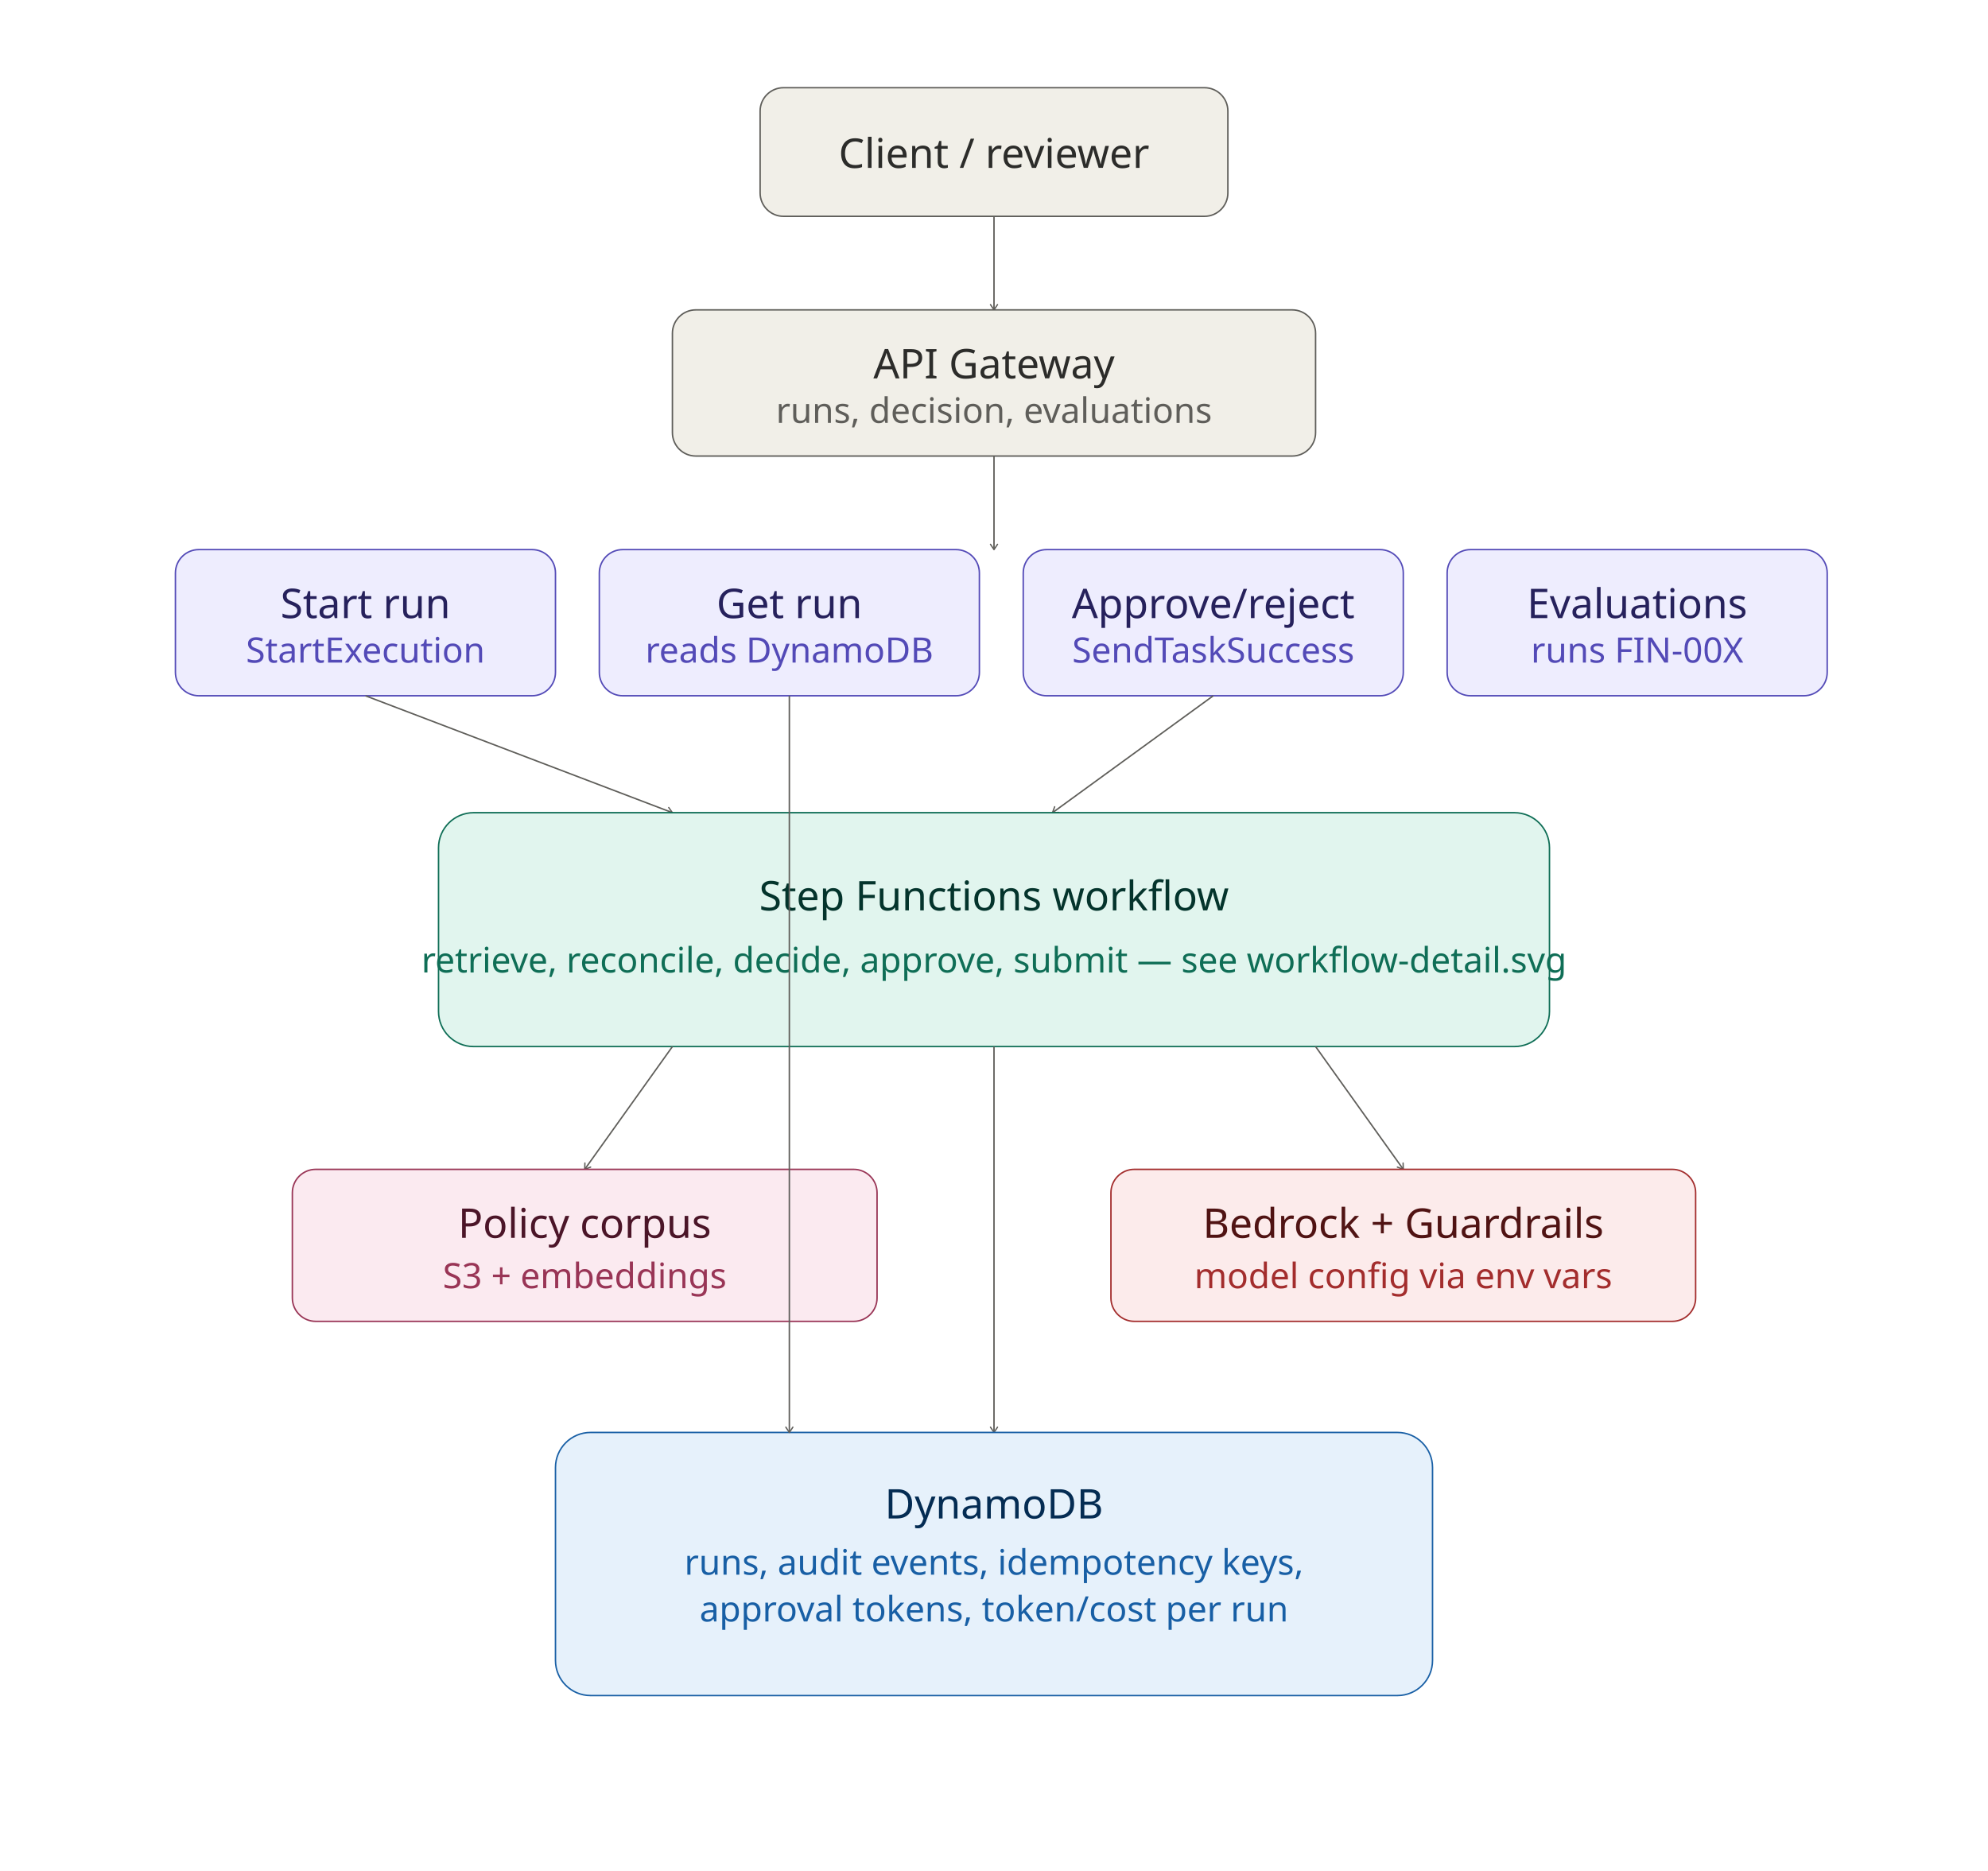
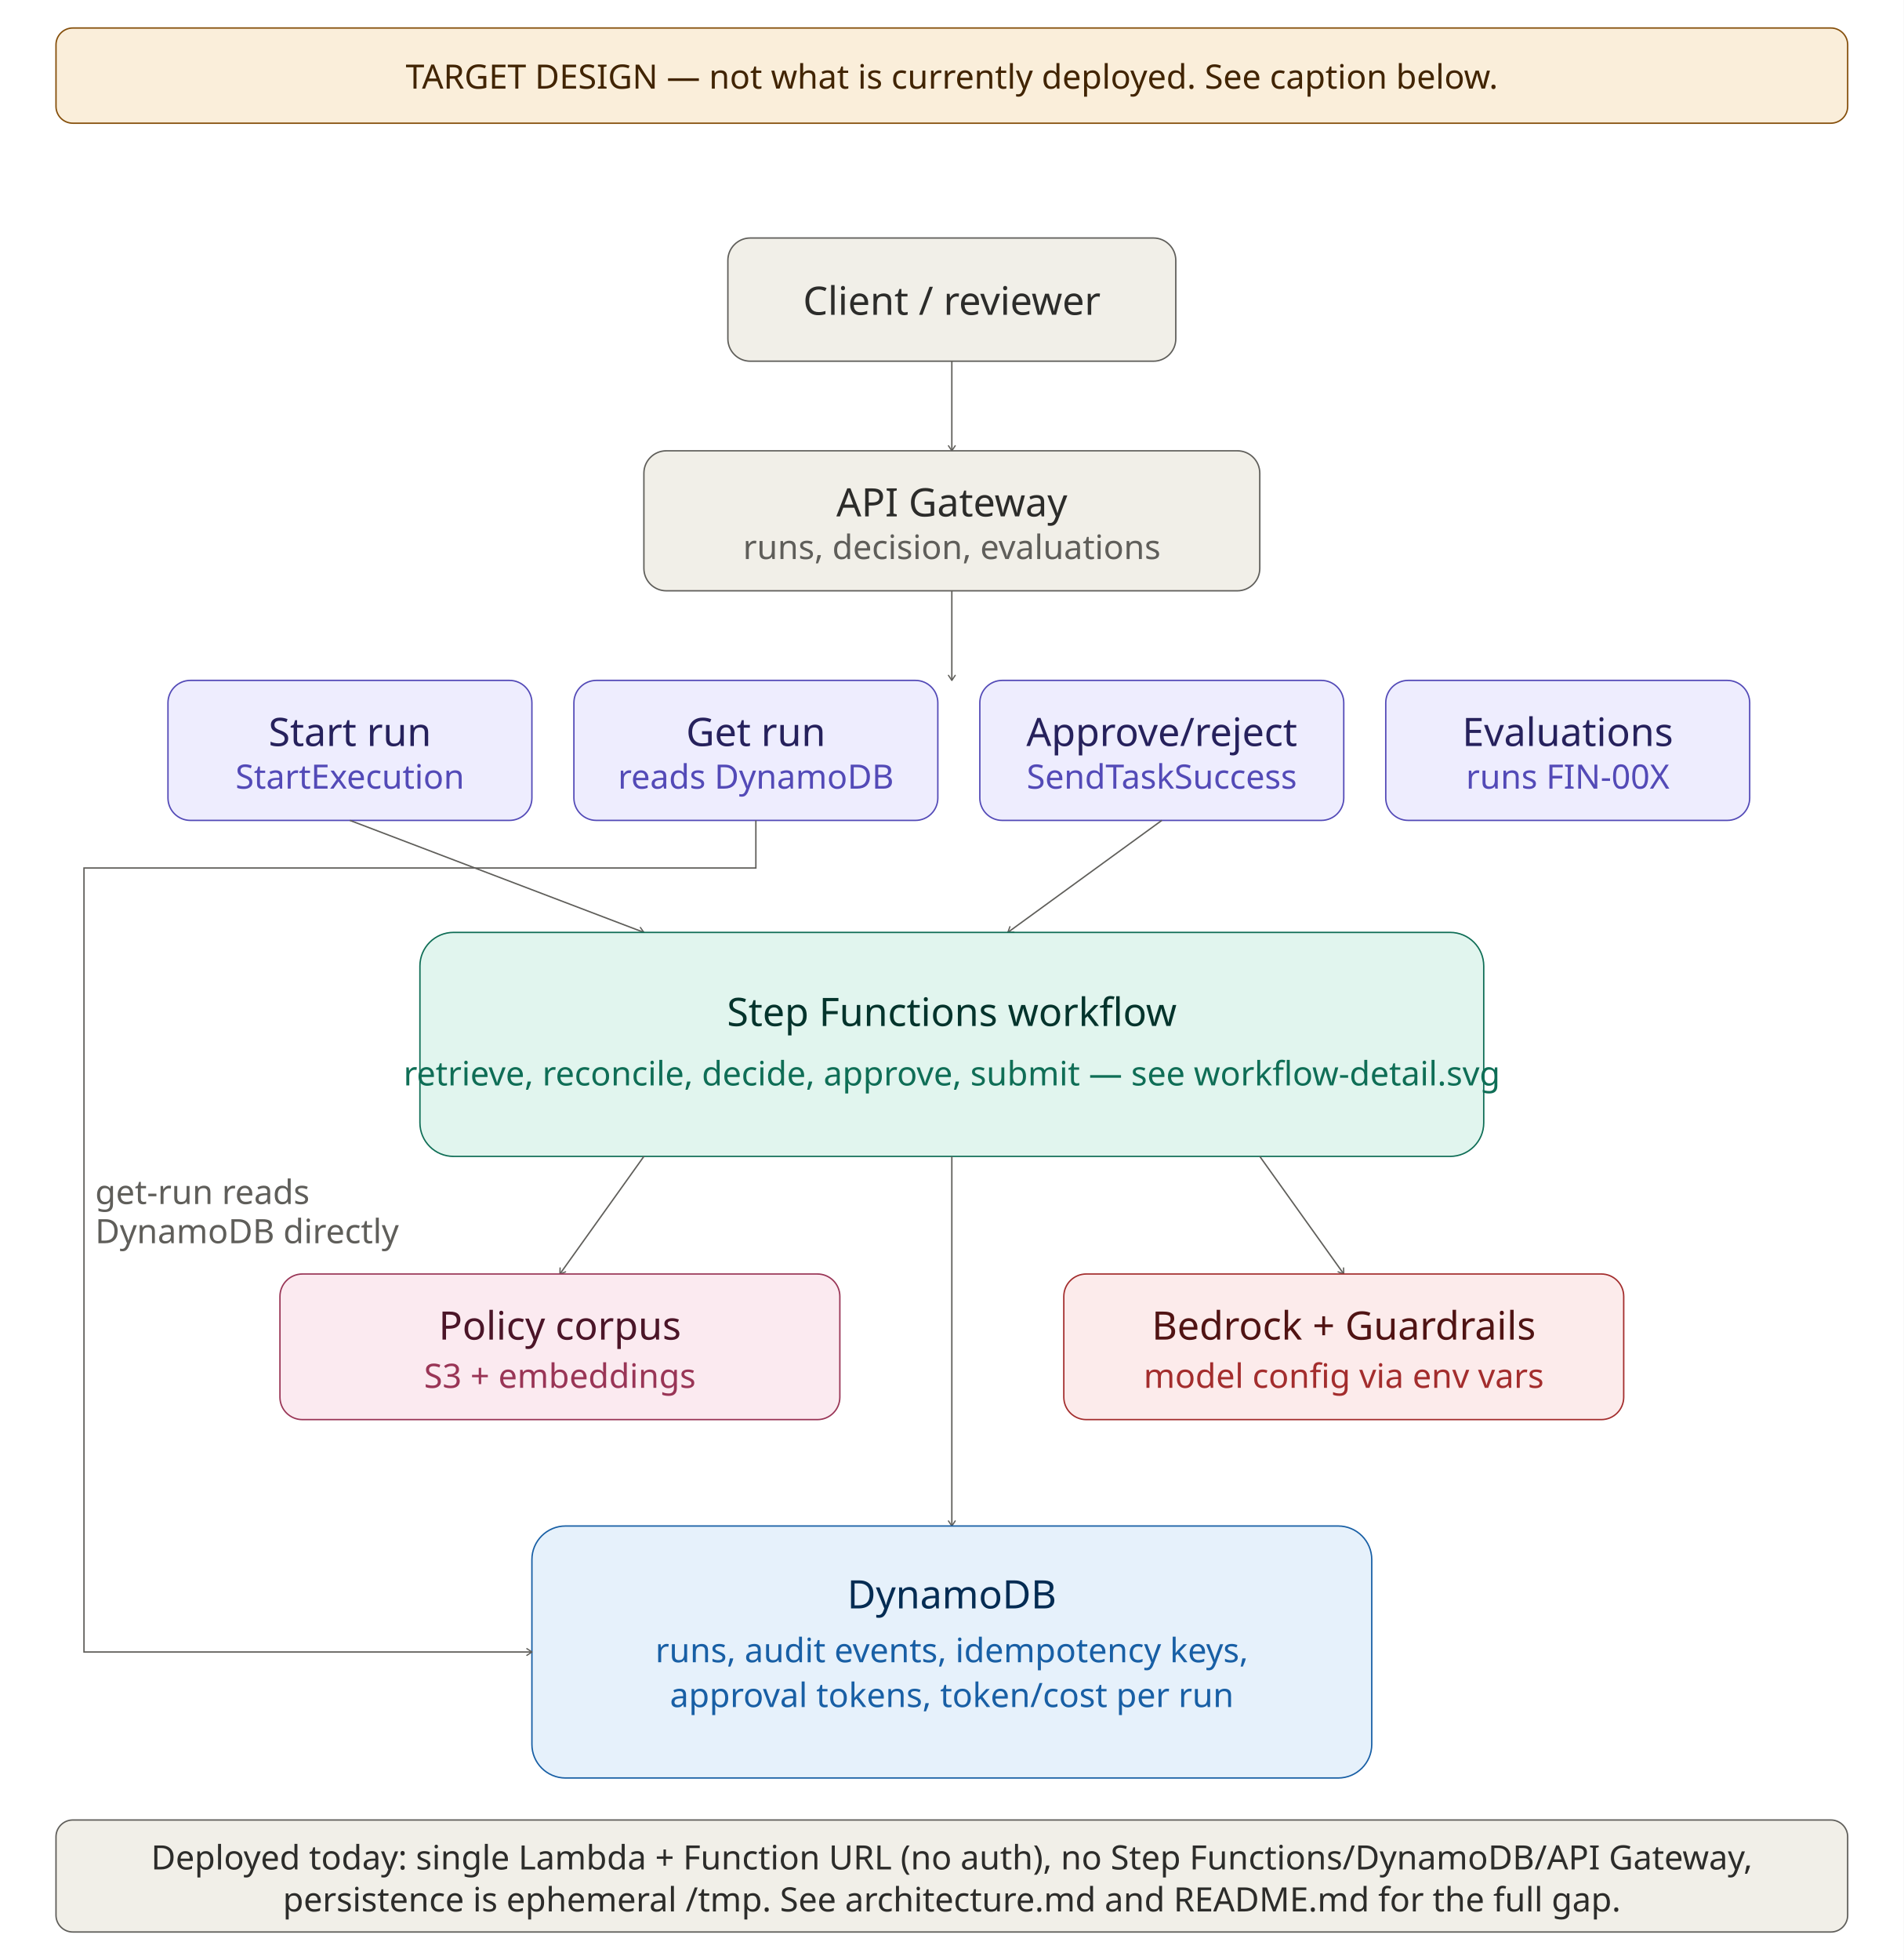
- <svg xmlns="http://www.w3.org/2000/svg" width="680" height="640" viewBox="0 0 680 640" role="img">
+ <svg xmlns="http://www.w3.org/2000/svg" width="680" height="700" viewBox="0 0 680 700" role="img">
  <defs>
    <marker id="arrow" viewBox="0 0 10 10" refX="8" refY="5" markerWidth="6" markerHeight="6" orient="auto-start-reverse">
      <path d="M2 1L8 5L2 9" fill="none" stroke="#5f5e5a" stroke-width="1.5" stroke-linecap="round" stroke-linejoin="round" />
    </marker>
  </defs>
-   <rect width="680" height="640" fill="#ffffff" />
+   <rect width="680" height="700" fill="#ffffff" />
+   <rect x="20" y="10" width="640" height="34" rx="6" fill="#faeeda" stroke="#854f0b" stroke-width="0.5" />
+   <text x="340" y="27" text-anchor="middle" dominant-baseline="central" font-family="sans-serif" font-size="12" font-weight="500" fill="#412402">TARGET DESIGN — not what is currently deployed. See caption below.</text>
  <g>
-     <rect x="260" y="30" width="160" height="44" rx="8" fill="#f1efe8" stroke="#5f5e5a" stroke-width="0.5" />
-     <text x="340" y="52" text-anchor="middle" dominant-baseline="central" font-family="sans-serif" font-size="14" fill="#2c2c2a">Client / reviewer</text>
+     <rect x="260" y="85" width="160" height="44" rx="8" fill="#f1efe8" stroke="#5f5e5a" stroke-width="0.5" />
+     <text x="340" y="107" text-anchor="middle" dominant-baseline="central" font-family="sans-serif" font-size="14" fill="#2c2c2a">Client / reviewer</text>
  </g>
-   <line x1="340" y1="74" x2="340" y2="106" stroke="#5f5e5a" stroke-width="0.5" marker-end="url(#arrow)" />
+   <line x1="340" y1="129" x2="340" y2="161" stroke="#5f5e5a" stroke-width="0.5" marker-end="url(#arrow)" />
  <g>
-     <rect x="230" y="106" width="220" height="50" rx="8" fill="#f1efe8" stroke="#5f5e5a" stroke-width="0.5" />
-     <text x="340" y="124" text-anchor="middle" dominant-baseline="central" font-family="sans-serif" font-size="14" font-weight="500" fill="#2c2c2a">API Gateway</text>
-     <text x="340" y="140" text-anchor="middle" dominant-baseline="central" font-family="sans-serif" font-size="12" fill="#5f5e5a">runs, decision, evaluations</text>
+     <rect x="230" y="161" width="220" height="50" rx="8" fill="#f1efe8" stroke="#5f5e5a" stroke-width="0.5" />
+     <text x="340" y="179" text-anchor="middle" dominant-baseline="central" font-family="sans-serif" font-size="14" font-weight="500" fill="#2c2c2a">API Gateway</text>
+     <text x="340" y="195" text-anchor="middle" dominant-baseline="central" font-family="sans-serif" font-size="12" fill="#5f5e5a">runs, decision, evaluations</text>
  </g>
-   <line x1="340" y1="156" x2="340" y2="188" stroke="#5f5e5a" stroke-width="0.5" marker-end="url(#arrow)" />
+   <line x1="340" y1="211" x2="340" y2="243" stroke="#5f5e5a" stroke-width="0.5" marker-end="url(#arrow)" />
  <g>
-     <rect x="60" y="188" width="130" height="50" rx="8" fill="#eeedfe" stroke="#534ab7" stroke-width="0.5" />
-     <text x="125" y="206" text-anchor="middle" dominant-baseline="central" font-family="sans-serif" font-size="14" font-weight="500" fill="#26215c">Start run</text>
-     <text x="125" y="222" text-anchor="middle" dominant-baseline="central" font-family="sans-serif" font-size="12" fill="#534ab7">StartExecution</text>
+     <rect x="60" y="243" width="130" height="50" rx="8" fill="#eeedfe" stroke="#534ab7" stroke-width="0.5" />
+     <text x="125" y="261" text-anchor="middle" dominant-baseline="central" font-family="sans-serif" font-size="14" font-weight="500" fill="#26215c">Start run</text>
+     <text x="125" y="277" text-anchor="middle" dominant-baseline="central" font-family="sans-serif" font-size="12" fill="#534ab7">StartExecution</text>
  </g>
  <g>
-     <rect x="205" y="188" width="130" height="50" rx="8" fill="#eeedfe" stroke="#534ab7" stroke-width="0.5" />
-     <text x="270" y="206" text-anchor="middle" dominant-baseline="central" font-family="sans-serif" font-size="14" font-weight="500" fill="#26215c">Get run</text>
-     <text x="270" y="222" text-anchor="middle" dominant-baseline="central" font-family="sans-serif" font-size="12" fill="#534ab7">reads DynamoDB</text>
+     <rect x="205" y="243" width="130" height="50" rx="8" fill="#eeedfe" stroke="#534ab7" stroke-width="0.5" />
+     <text x="270" y="261" text-anchor="middle" dominant-baseline="central" font-family="sans-serif" font-size="14" font-weight="500" fill="#26215c">Get run</text>
+     <text x="270" y="277" text-anchor="middle" dominant-baseline="central" font-family="sans-serif" font-size="12" fill="#534ab7">reads DynamoDB</text>
  </g>
  <g>
-     <rect x="350" y="188" width="130" height="50" rx="8" fill="#eeedfe" stroke="#534ab7" stroke-width="0.5" />
-     <text x="415" y="206" text-anchor="middle" dominant-baseline="central" font-family="sans-serif" font-size="14" font-weight="500" fill="#26215c">Approve/reject</text>
-     <text x="415" y="222" text-anchor="middle" dominant-baseline="central" font-family="sans-serif" font-size="12" fill="#534ab7">SendTaskSuccess</text>
+     <rect x="350" y="243" width="130" height="50" rx="8" fill="#eeedfe" stroke="#534ab7" stroke-width="0.5" />
+     <text x="415" y="261" text-anchor="middle" dominant-baseline="central" font-family="sans-serif" font-size="14" font-weight="500" fill="#26215c">Approve/reject</text>
+     <text x="415" y="277" text-anchor="middle" dominant-baseline="central" font-family="sans-serif" font-size="12" fill="#534ab7">SendTaskSuccess</text>
  </g>
  <g>
-     <rect x="495" y="188" width="130" height="50" rx="8" fill="#eeedfe" stroke="#534ab7" stroke-width="0.5" />
-     <text x="560" y="206" text-anchor="middle" dominant-baseline="central" font-family="sans-serif" font-size="14" font-weight="500" fill="#26215c">Evaluations</text>
-     <text x="560" y="222" text-anchor="middle" dominant-baseline="central" font-family="sans-serif" font-size="12" fill="#534ab7">runs FIN-00X</text>
+     <rect x="495" y="243" width="130" height="50" rx="8" fill="#eeedfe" stroke="#534ab7" stroke-width="0.5" />
+     <text x="560" y="261" text-anchor="middle" dominant-baseline="central" font-family="sans-serif" font-size="14" font-weight="500" fill="#26215c">Evaluations</text>
+     <text x="560" y="277" text-anchor="middle" dominant-baseline="central" font-family="sans-serif" font-size="12" fill="#534ab7">runs FIN-00X</text>
  </g>
-   <line x1="125" y1="238" x2="230" y2="278" stroke="#5f5e5a" stroke-width="0.5" marker-end="url(#arrow)" />
-   <line x1="415" y1="238" x2="360" y2="278" stroke="#5f5e5a" stroke-width="0.5" marker-end="url(#arrow)" />
+   <line x1="125" y1="293" x2="230" y2="333" stroke="#5f5e5a" stroke-width="0.5" marker-end="url(#arrow)" />
+   <line x1="415" y1="293" x2="360" y2="333" stroke="#5f5e5a" stroke-width="0.5" marker-end="url(#arrow)" />
  <g>
-     <rect x="150" y="278" width="380" height="80" rx="12" fill="#e1f5ee" stroke="#0f6e56" stroke-width="0.5" />
-     <text x="340" y="306" text-anchor="middle" dominant-baseline="central" font-family="sans-serif" font-size="14" font-weight="500" fill="#04342c">Step Functions workflow</text>
-     <text x="340" y="328" text-anchor="middle" dominant-baseline="central" font-family="sans-serif" font-size="12" fill="#0f6e56">retrieve, reconcile, decide, approve, submit — see workflow-detail.svg</text>
+     <rect x="150" y="333" width="380" height="80" rx="12" fill="#e1f5ee" stroke="#0f6e56" stroke-width="0.5" />
+     <text x="340" y="361" text-anchor="middle" dominant-baseline="central" font-family="sans-serif" font-size="14" font-weight="500" fill="#04342c">Step Functions workflow</text>
+     <text x="340" y="383" text-anchor="middle" dominant-baseline="central" font-family="sans-serif" font-size="12" fill="#0f6e56">retrieve, reconcile, decide, approve, submit — see workflow-detail.svg</text>
  </g>
-   <line x1="230" y1="358" x2="200" y2="400" stroke="#5f5e5a" stroke-width="0.5" marker-end="url(#arrow)" />
-   <line x1="450" y1="358" x2="480" y2="400" stroke="#5f5e5a" stroke-width="0.5" marker-end="url(#arrow)" />
+   <line x1="230" y1="413" x2="200" y2="455" stroke="#5f5e5a" stroke-width="0.5" marker-end="url(#arrow)" />
+   <line x1="450" y1="413" x2="480" y2="455" stroke="#5f5e5a" stroke-width="0.5" marker-end="url(#arrow)" />
  <g>
-     <rect x="100" y="400" width="200" height="52" rx="8" fill="#fbeaf0" stroke="#993556" stroke-width="0.5" />
-     <text x="200" y="418" text-anchor="middle" dominant-baseline="central" font-family="sans-serif" font-size="14" font-weight="500" fill="#4b1528">Policy corpus</text>
-     <text x="200" y="436" text-anchor="middle" dominant-baseline="central" font-family="sans-serif" font-size="12" fill="#993556">S3 + embeddings</text>
+     <rect x="100" y="455" width="200" height="52" rx="8" fill="#fbeaf0" stroke="#993556" stroke-width="0.5" />
+     <text x="200" y="473" text-anchor="middle" dominant-baseline="central" font-family="sans-serif" font-size="14" font-weight="500" fill="#4b1528">Policy corpus</text>
+     <text x="200" y="491" text-anchor="middle" dominant-baseline="central" font-family="sans-serif" font-size="12" fill="#993556">S3 + embeddings</text>
  </g>
  <g>
-     <rect x="380" y="400" width="200" height="52" rx="8" fill="#fcebeb" stroke="#a32d2d" stroke-width="0.5" />
-     <text x="480" y="418" text-anchor="middle" dominant-baseline="central" font-family="sans-serif" font-size="14" font-weight="500" fill="#501313">Bedrock + Guardrails</text>
-     <text x="480" y="436" text-anchor="middle" dominant-baseline="central" font-family="sans-serif" font-size="12" fill="#a32d2d">model config via env vars</text>
+     <rect x="380" y="455" width="200" height="52" rx="8" fill="#fcebeb" stroke="#a32d2d" stroke-width="0.5" />
+     <text x="480" y="473" text-anchor="middle" dominant-baseline="central" font-family="sans-serif" font-size="14" font-weight="500" fill="#501313">Bedrock + Guardrails</text>
+     <text x="480" y="491" text-anchor="middle" dominant-baseline="central" font-family="sans-serif" font-size="12" fill="#a32d2d">model config via env vars</text>
  </g>
-   <line x1="340" y1="358" x2="340" y2="490" stroke="#5f5e5a" stroke-width="0.5" marker-end="url(#arrow)" />
+   <line x1="340" y1="413" x2="340" y2="545" stroke="#5f5e5a" stroke-width="0.5" marker-end="url(#arrow)" />
  <g>
-     <rect x="190" y="490" width="300" height="90" rx="12" fill="#e6f1fb" stroke="#185fa5" stroke-width="0.5" />
-     <text x="340" y="514" text-anchor="middle" dominant-baseline="central" font-family="sans-serif" font-size="14" font-weight="500" fill="#042c53">DynamoDB</text>
-     <text x="340" y="534" text-anchor="middle" dominant-baseline="central" font-family="sans-serif" font-size="12" fill="#185fa5">runs, audit events, idempotency keys,</text>
-     <text x="340" y="550" text-anchor="middle" dominant-baseline="central" font-family="sans-serif" font-size="12" fill="#185fa5">approval tokens, token/cost per run</text>
+     <rect x="190" y="545" width="300" height="90" rx="12" fill="#e6f1fb" stroke="#185fa5" stroke-width="0.5" />
+     <text x="340" y="569" text-anchor="middle" dominant-baseline="central" font-family="sans-serif" font-size="14" font-weight="500" fill="#042c53">DynamoDB</text>
+     <text x="340" y="589" text-anchor="middle" dominant-baseline="central" font-family="sans-serif" font-size="12" fill="#185fa5">runs, audit events, idempotency keys,</text>
+     <text x="340" y="605" text-anchor="middle" dominant-baseline="central" font-family="sans-serif" font-size="12" fill="#185fa5">approval tokens, token/cost per run</text>
  </g>
-   <path d="M270 238 L 270 490" fill="none" stroke="#5f5e5a" stroke-width="0.5" marker-end="url(#arrow)" />
+   <path d="M270 293 L 270 310 L 30 310 L 30 590 L 190 590" fill="none" stroke="#5f5e5a" stroke-width="0.5" marker-end="url(#arrow)" />
+   <text x="34" y="430" font-family="sans-serif" font-size="12" fill="#5f5e5a">get-run reads</text>
+   <text x="34" y="444" font-family="sans-serif" font-size="12" fill="#5f5e5a">DynamoDB directly</text>
+   <rect x="20" y="650" width="640" height="40" rx="6" fill="#f1efe8" stroke="#5f5e5a" stroke-width="0.5" />
+   <text x="340" y="663" text-anchor="middle" dominant-baseline="central" font-family="sans-serif" font-size="12" fill="#2c2c2a">Deployed today: single Lambda + Function URL (no auth), no Step Functions/DynamoDB/API Gateway,</text>
+   <text x="340" y="678" text-anchor="middle" dominant-baseline="central" font-family="sans-serif" font-size="12" fill="#2c2c2a">persistence is ephemeral /tmp. See architecture.md and README.md for the full gap.</text>
</svg>
